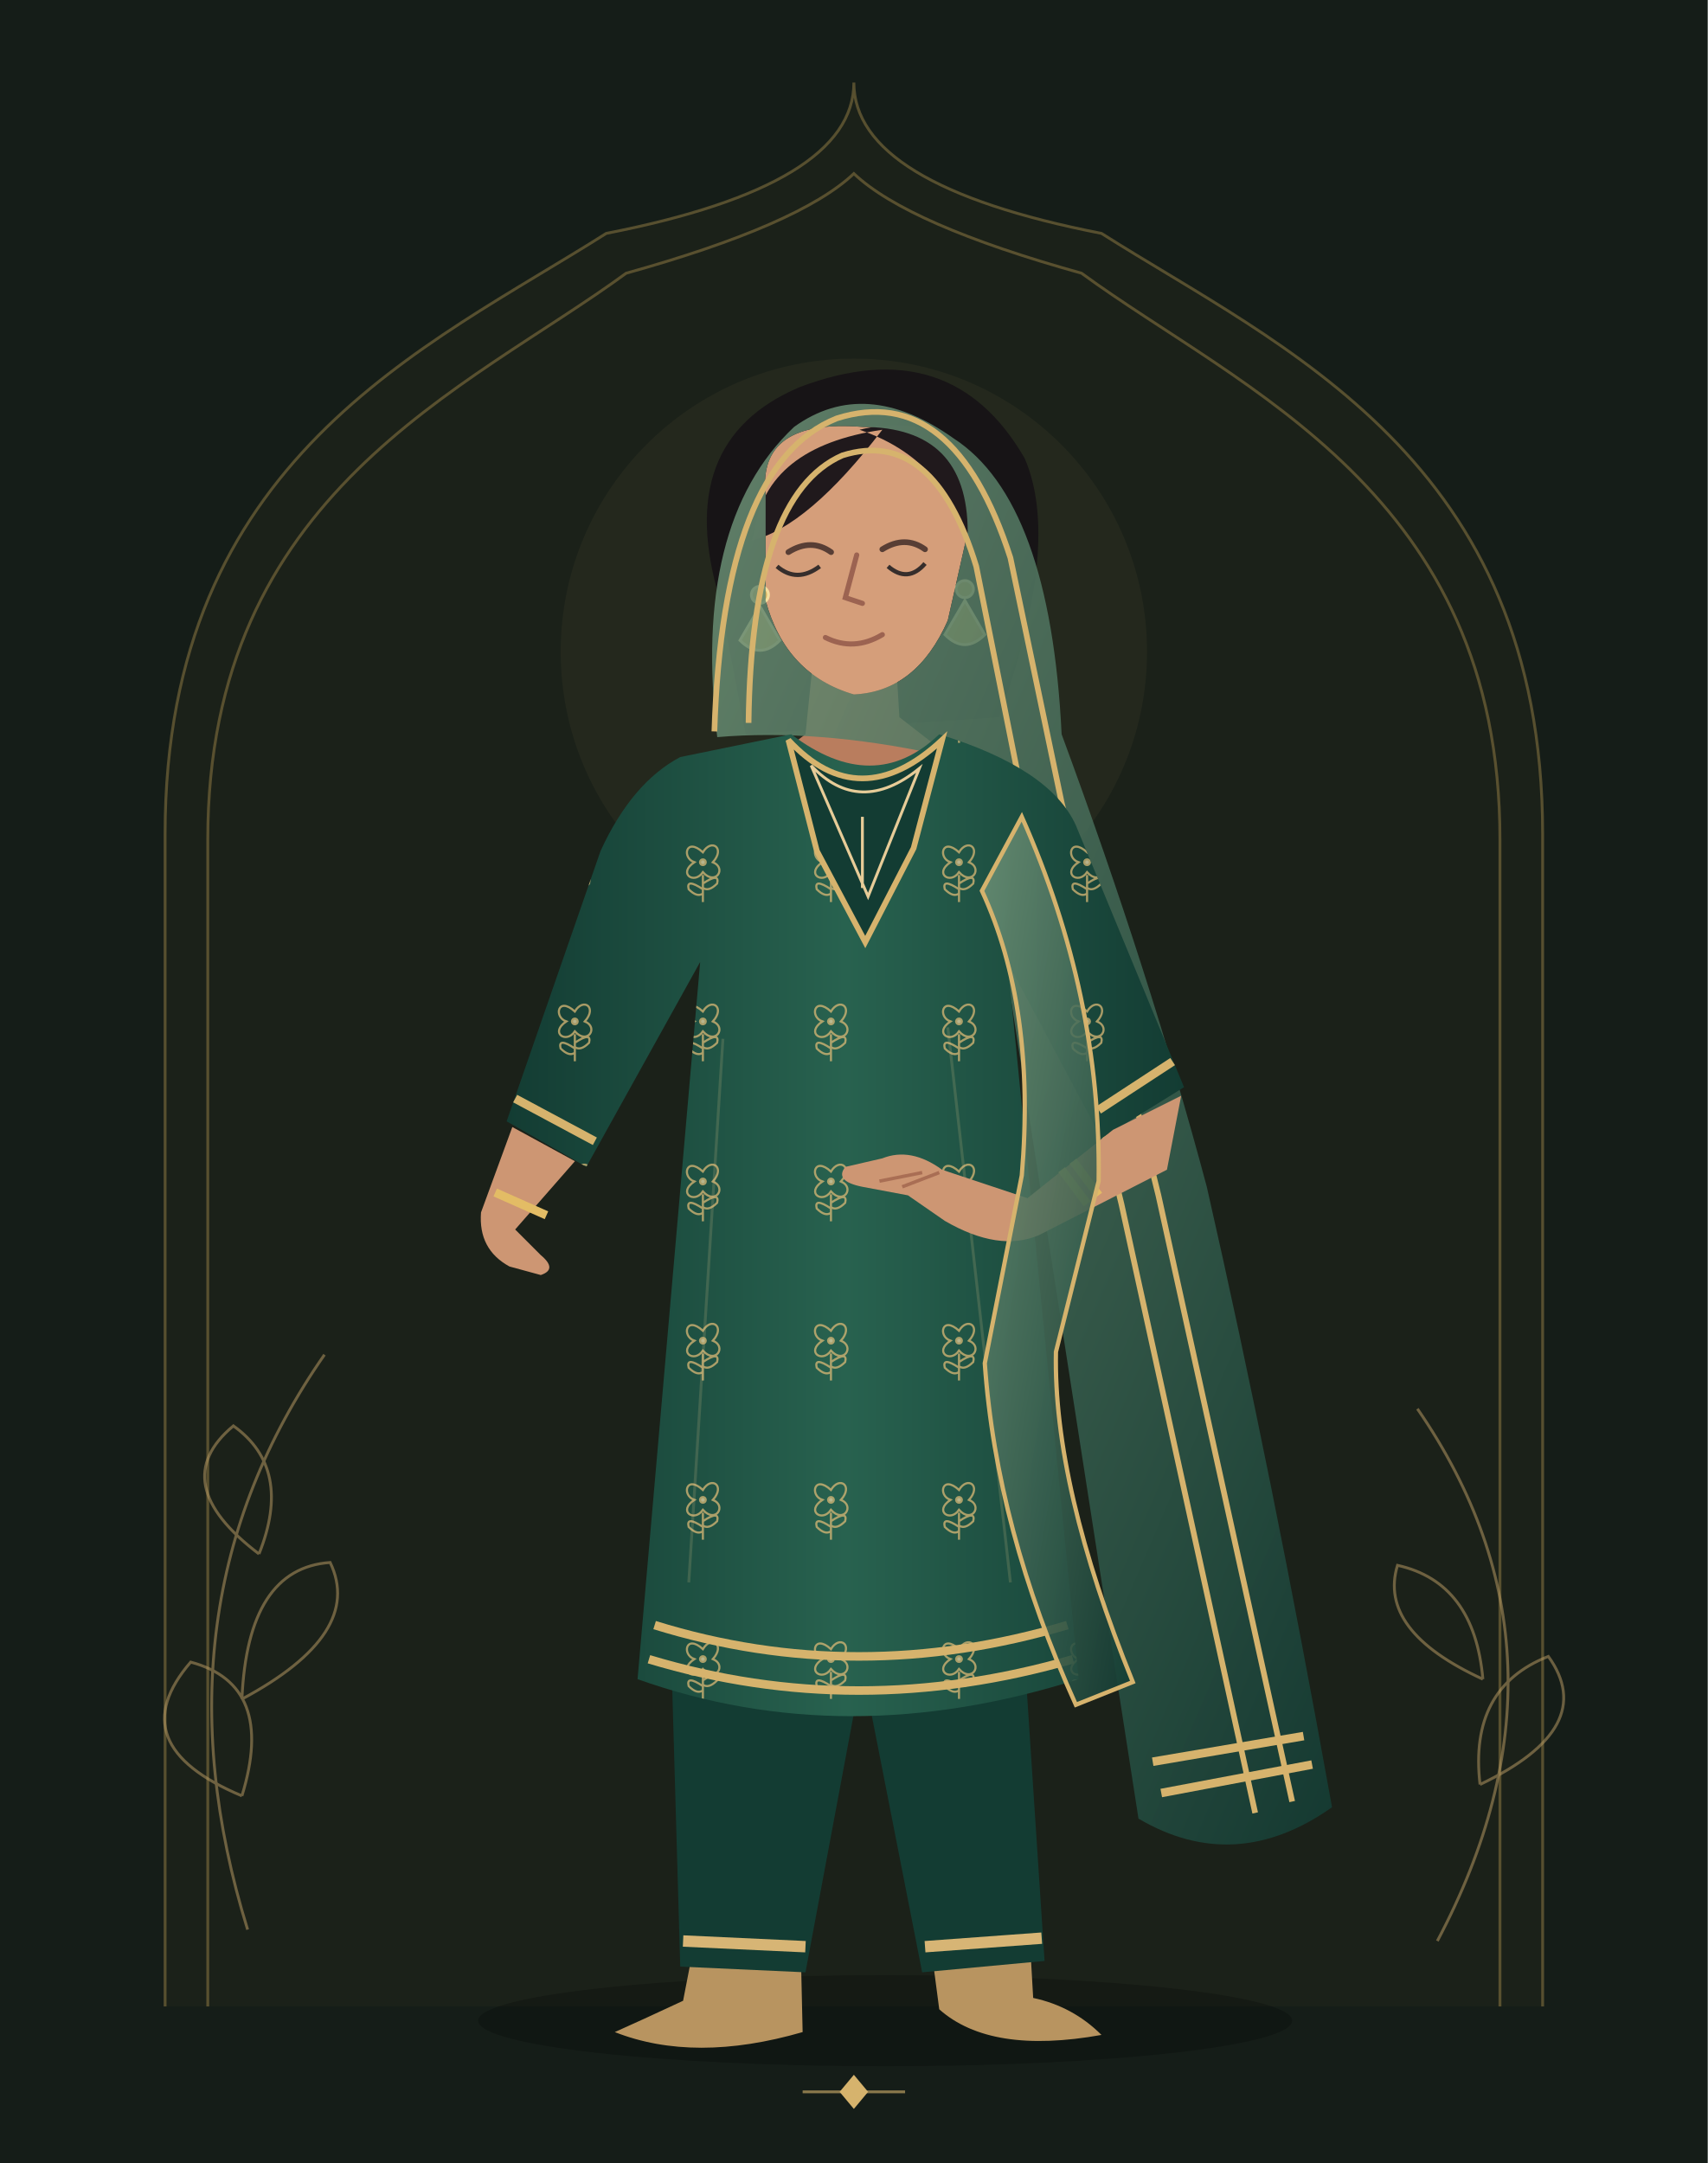
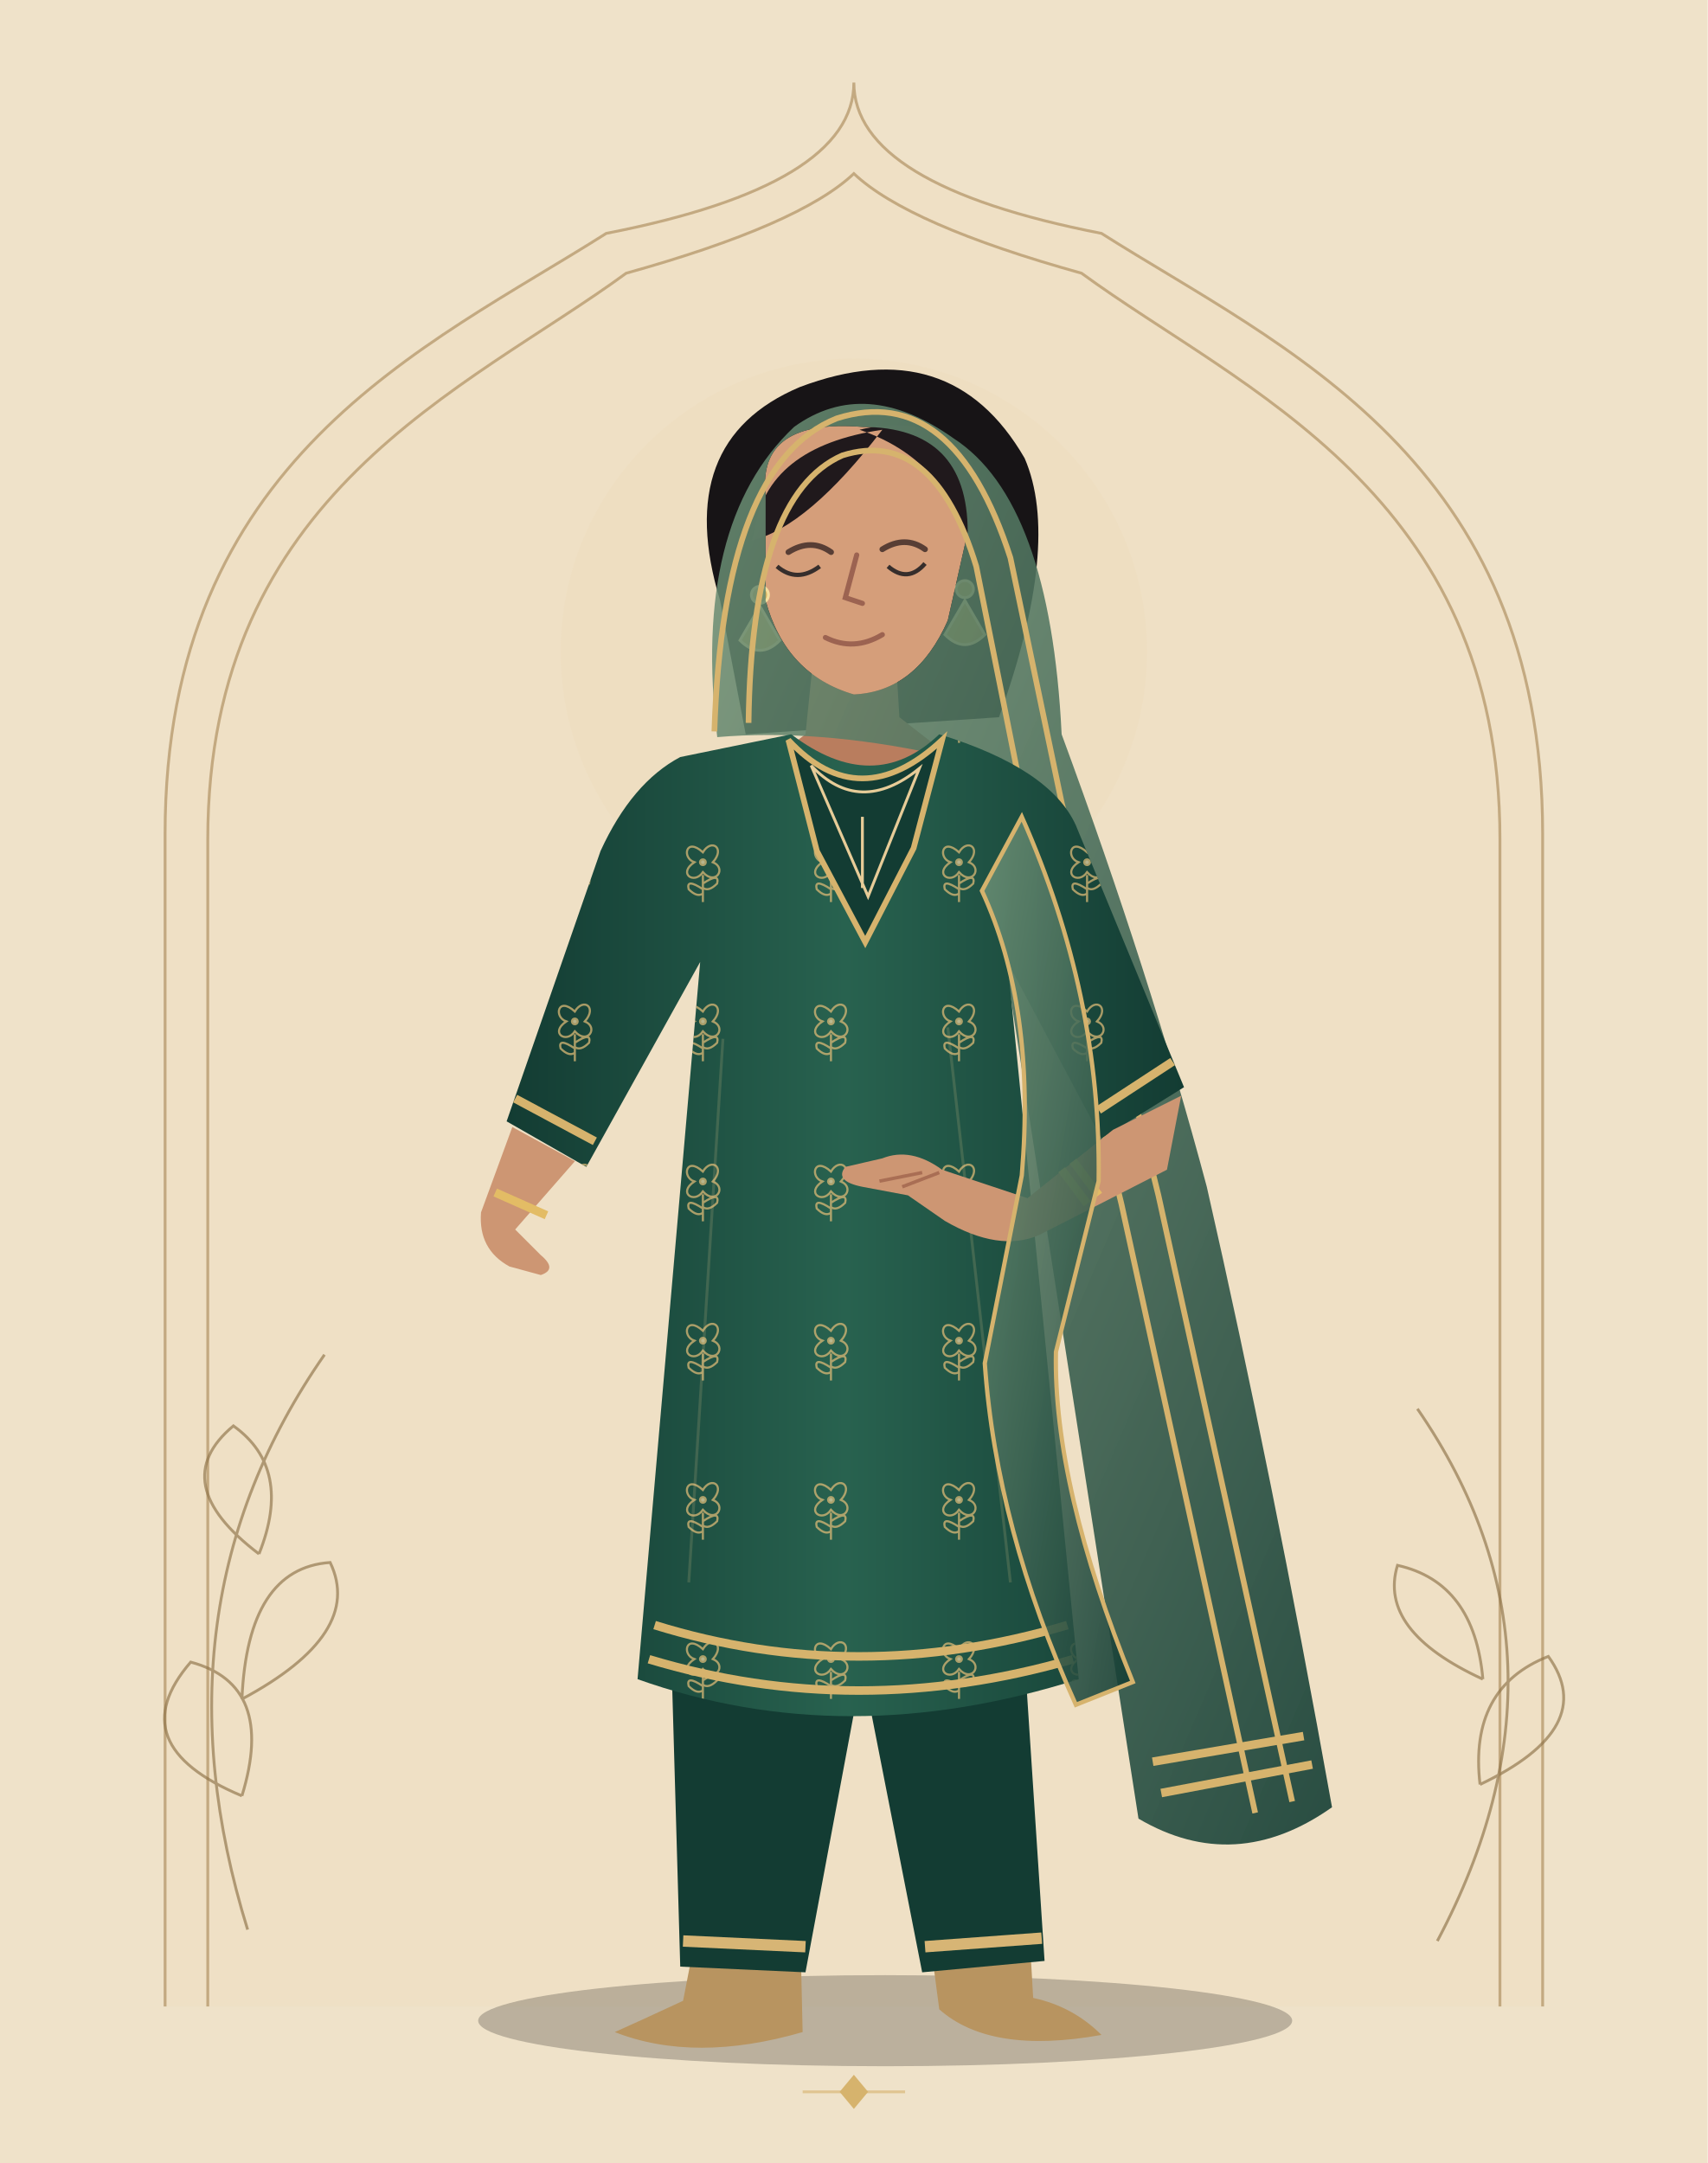
<svg xmlns="http://www.w3.org/2000/svg" viewBox="0 0 600 760" role="img" aria-labelledby="title">
  <defs>
    <linearGradient id="dress">
      <stop stop-color="#133c33" />
      <stop offset=".5" stop-color="#28624f" />
      <stop offset="1" stop-color="#133c33" />
    </linearGradient>
    <linearGradient id="veil" x1="0" y1="0" x2="1" y2="1">
      <stop stop-color="#6f9277" stop-opacity=".85" />
      <stop offset="1" stop-color="#133c33" stop-opacity=".9" />
    </linearGradient>
    <g id="bloom" fill="none" stroke="#d9b875" stroke-width="1.5">
      <path d="M0-7C-12-18-15-3-6 0C-18 8-6 16 0 7C9 17 17 4 7 0C16-10 6-17 0-7Z" />
      <circle r="2" fill="#ebd5a6" />
      <path d="M0 9v19m0-9q-12-8-10 0q6 6 10 3m0-7q12-8 10 0q-6 6-10 3" />
    </g>
    <pattern id="flowers" width="45" height="56" patternUnits="userSpaceOnUse">
      <use href="#bloom" transform="translate(22 23) scale(.5)" opacity=".75" />
    </pattern>
  </defs>
-   <rect width="600" height="760" fill="#151d18" />
+   <rect width="600" height="760" fill="#efe2c9" />
  <path d="M58 705V293C58 161 150 122 213 82Q300 65 300 29Q300 65 387 82C450 122 542 161 542 293V705Z" fill="#d4af37" opacity=".035" />
-   <path d="M58 705V293C58 161 150 122 213 82Q300 65 300 29Q300 65 387 82C450 122 542 161 542 293V705M73 705V295C73 173 164 137 220 96Q281 79 300 61Q319 79 380 96C436 137 527 173 527 295V705" fill="none" stroke="#cba85a" stroke-opacity=".35" />
+   <path d="M58 705V293C58 161 150 122 213 82Q300 65 300 29Q300 65 387 82C450 122 542 161 542 293V705M73 705V295C73 173 164 137 220 96Q281 79 300 61Q319 79 380 96C436 137 527 173 527 295V705" fill="none" stroke="#98733c" stroke-opacity=".5" />
  <circle cx="300" cy="229" r="103" fill="#dfbc71" opacity=".05" />
-   <g fill="none" stroke="#c1a168" opacity=".5">
+   <g fill="none" stroke="#8e7247" opacity=".65">
    <path d="M87 678Q52 565 114 476M505 682Q558 582 498 495" />
    <path d="M85 631Q42 613 67 584Q97 592 85 631M85 597Q128 574 116 549Q87 551 85 597M91 546Q58 521 82 501Q103 516 91 546M520 627Q562 607 544 582Q516 593 520 627M521 590Q484 573 491 550Q518 556 521 590" />
  </g>
  <ellipse cx="311" cy="710" rx="143" ry="16" fill="#000" opacity=".22" />
  <path d="M247 667L240 703Q225 710 216 714Q244 725 282 714L281 670M325 668L330 706Q348 722 387 715Q377 705 363 702L361 667" fill="#b89460" />
  <path d="M235 552L239 691L283 693L303 586L324 693L367 689L358 552Z" fill="#133c33" />
  <path d="M240 682l43 2m42 0l41-3" stroke="#d7b575" stroke-width="4" />
  <path d="M253 211Q236 155 281 136Q334 116 360 161Q373 191 351 252L262 258Z" fill="#171416" />
  <path d="M287 219L283 258L267 270Q301 293 334 266L316 252L314 219" fill="#b97d5e" />
  <path d="M269 174Q266 147 303 150Q340 150 340 187L333 218Q322 243 300 244Q276 237 269 211Z" fill="#d59e7a" />
  <path d="M265 187Q269 157 310 151Q284 185 264 190M302 151Q337 163 341 201L348 174Q335 143 302 151" fill="#20191c" />
  <path d="M277 194q8-5 15 0m18-1q8-5 15 0" fill="none" stroke="#583e35" stroke-width="2" stroke-linecap="round" />
  <path d="M301 195l-4 15l6 2M290 224q10 5 20-1" fill="none" stroke="#9c6351" stroke-width="1.8" stroke-linecap="round" />
  <path d="M273 199q7 6 15 0m24 0q7 6 13-1" fill="none" stroke="#362e2c" stroke-width="1.5" />
  <g fill="#d6b35f" stroke="#f5df9e">
    <circle cx="267" cy="209" r="3" />
    <path d="M267 213l-7 12q7 7 14 0Z" />
    <circle cx="339" cy="207" r="3" />
    <path d="M339 211l-7 12q7 7 14 0Z" />
  </g>
  <path d="M252 259Q243 184 279 150Q304 132 335 154Q369 176 373 258Q404 342 424 417Q447 518 468 635Q434 659 400 639L353 337L329 265Q287 256 252 259Z M269 174Q266 147 303 150Q340 150 340 187L333 218Q322 243 300 244Q276 237 269 211Z" fill-rule="evenodd" fill="url(#veil)" />
  <path d="M251 257Q254 163 294 147Q335 134 355 196L373 282L407 420L454 633M263 254Q264 174 296 160Q328 150 343 199L360 284L394 423L441 637" fill="none" stroke="#d6b36d" stroke-width="2" />
  <path d="M405 619l53-9m-50 20l53-10" stroke="#d6b36d" stroke-width="3" />
  <path d="M278 258L239 266Q222 275 211 299L178 394L206 410L246 338L224 590Q297 616 379 590L354 338L387 400L416 382L378 290Q369 270 330 258Q307 280 278 258Z" fill="url(#dress)" />
  <path d="M278 258L239 266Q222 275 211 299L178 394L206 410L246 338L224 590Q297 616 379 590L354 338L387 400L416 382L378 290Q369 270 330 258Q307 280 278 258Z" fill="url(#flowers)" />
  <path d="M277 260Q302 287 331 260L321 298L304 331L287 299Z" fill="#133c33" stroke="#d6b36d" stroke-width="2" />
  <path d="M285 269Q302 287 323 270L305 315ZM303 287v25" fill="none" stroke="#e7cc98" />
  <path d="M230 571Q301 593 375 571M228 583Q301 605 377 583M181 386l28 15M386 390l26-17" fill="none" stroke="#d6b36d" stroke-width="3" />
  <path d="M254 365l-12 191m91-195l22 195" fill="none" stroke="#e6ca8f" opacity=".17" />
  <path d="M180 396L169 426Q168 439 179 445L190 448Q196 446 190 441L181 432L202 408Z" fill="#cd9673" />
  <path d="M391 397L361 421L331 411Q320 403 310 407L297 410Q293 415 303 417L319 420L332 429Q351 440 365 434L410 411L415 385Z" fill="#cd9673" />
  <path d="M330 412l-13 5m7-5l-15 3" fill="none" stroke="#a96e54" stroke-width="1.2" />
  <path d="M377 408l9 12m-13-9l9 12M174 419l18 8" stroke="#e3bc65" stroke-width="3" />
  <path d="M345 313Q364 354 359 413L346 479Q350 537 378 599L398 591Q370 522 371 475L386 415Q387 350 359 287Z" fill="url(#veil)" stroke="#d6b36d" stroke-width="1.5" />
  <path d="M282 735h36" stroke="#d6b36d" opacity=".6" />
  <path d="M300 729l5 6-5 6-5-6Z" fill="#d6b36d" />
</svg>
